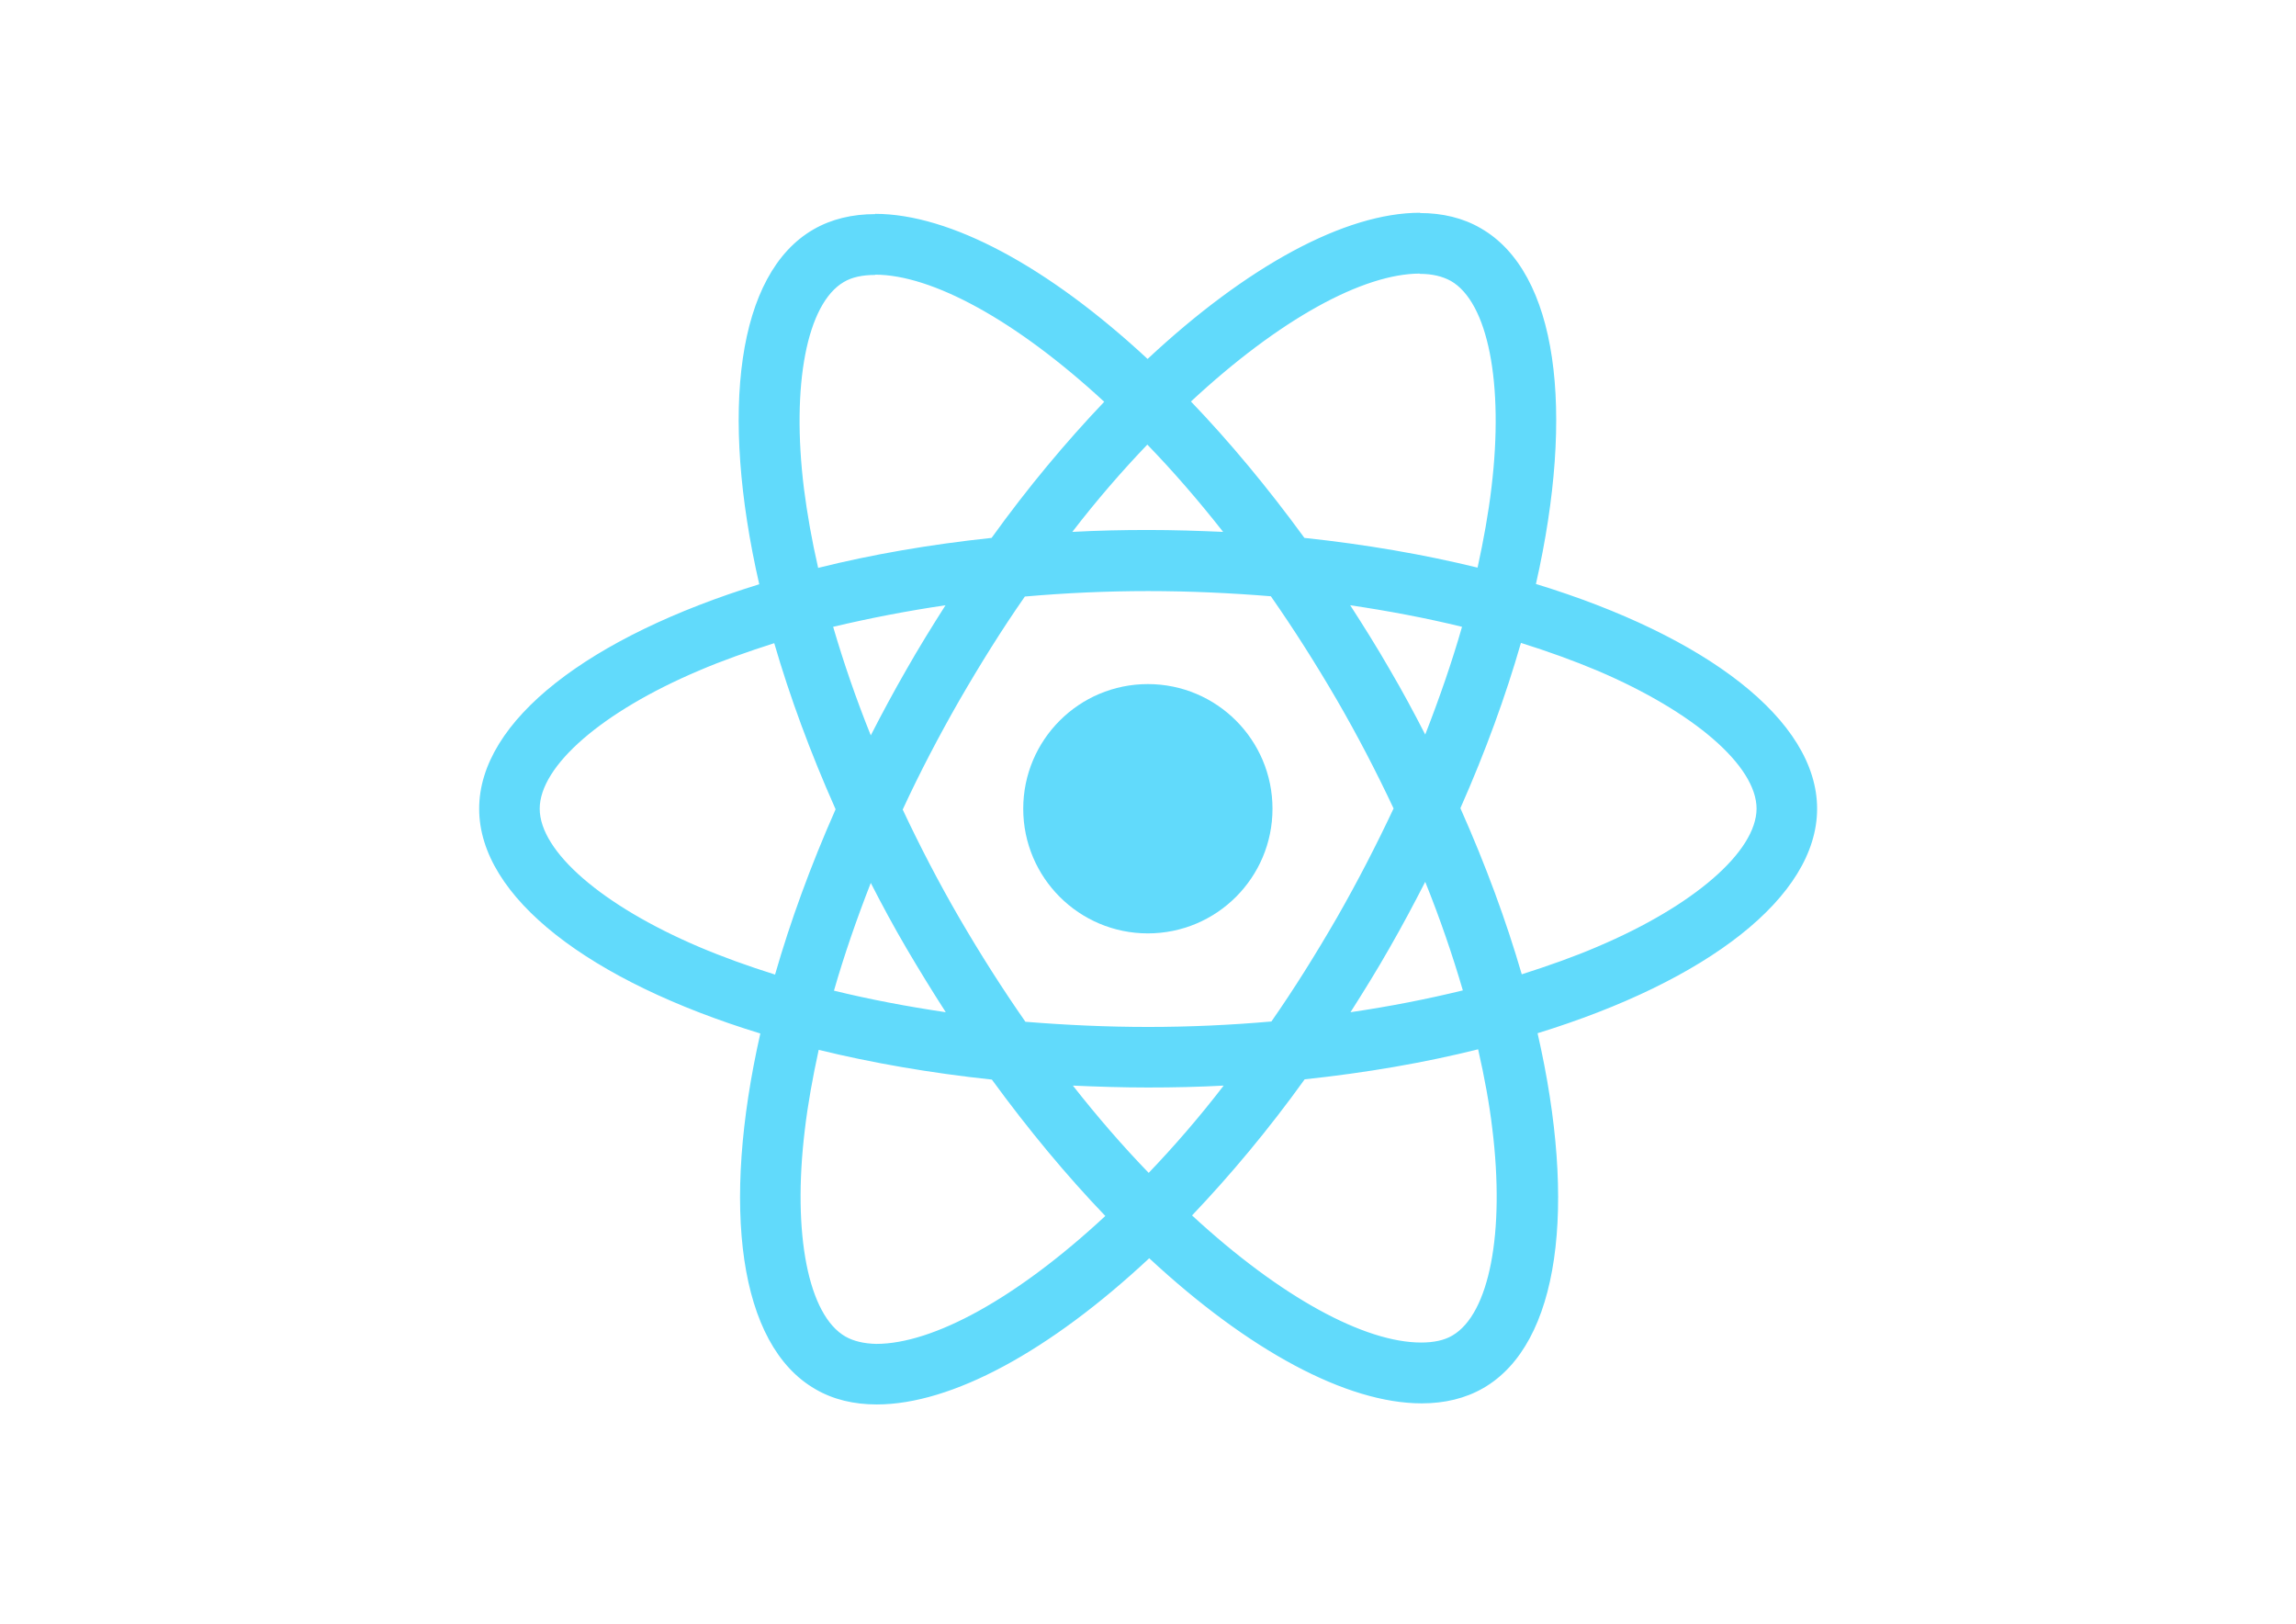
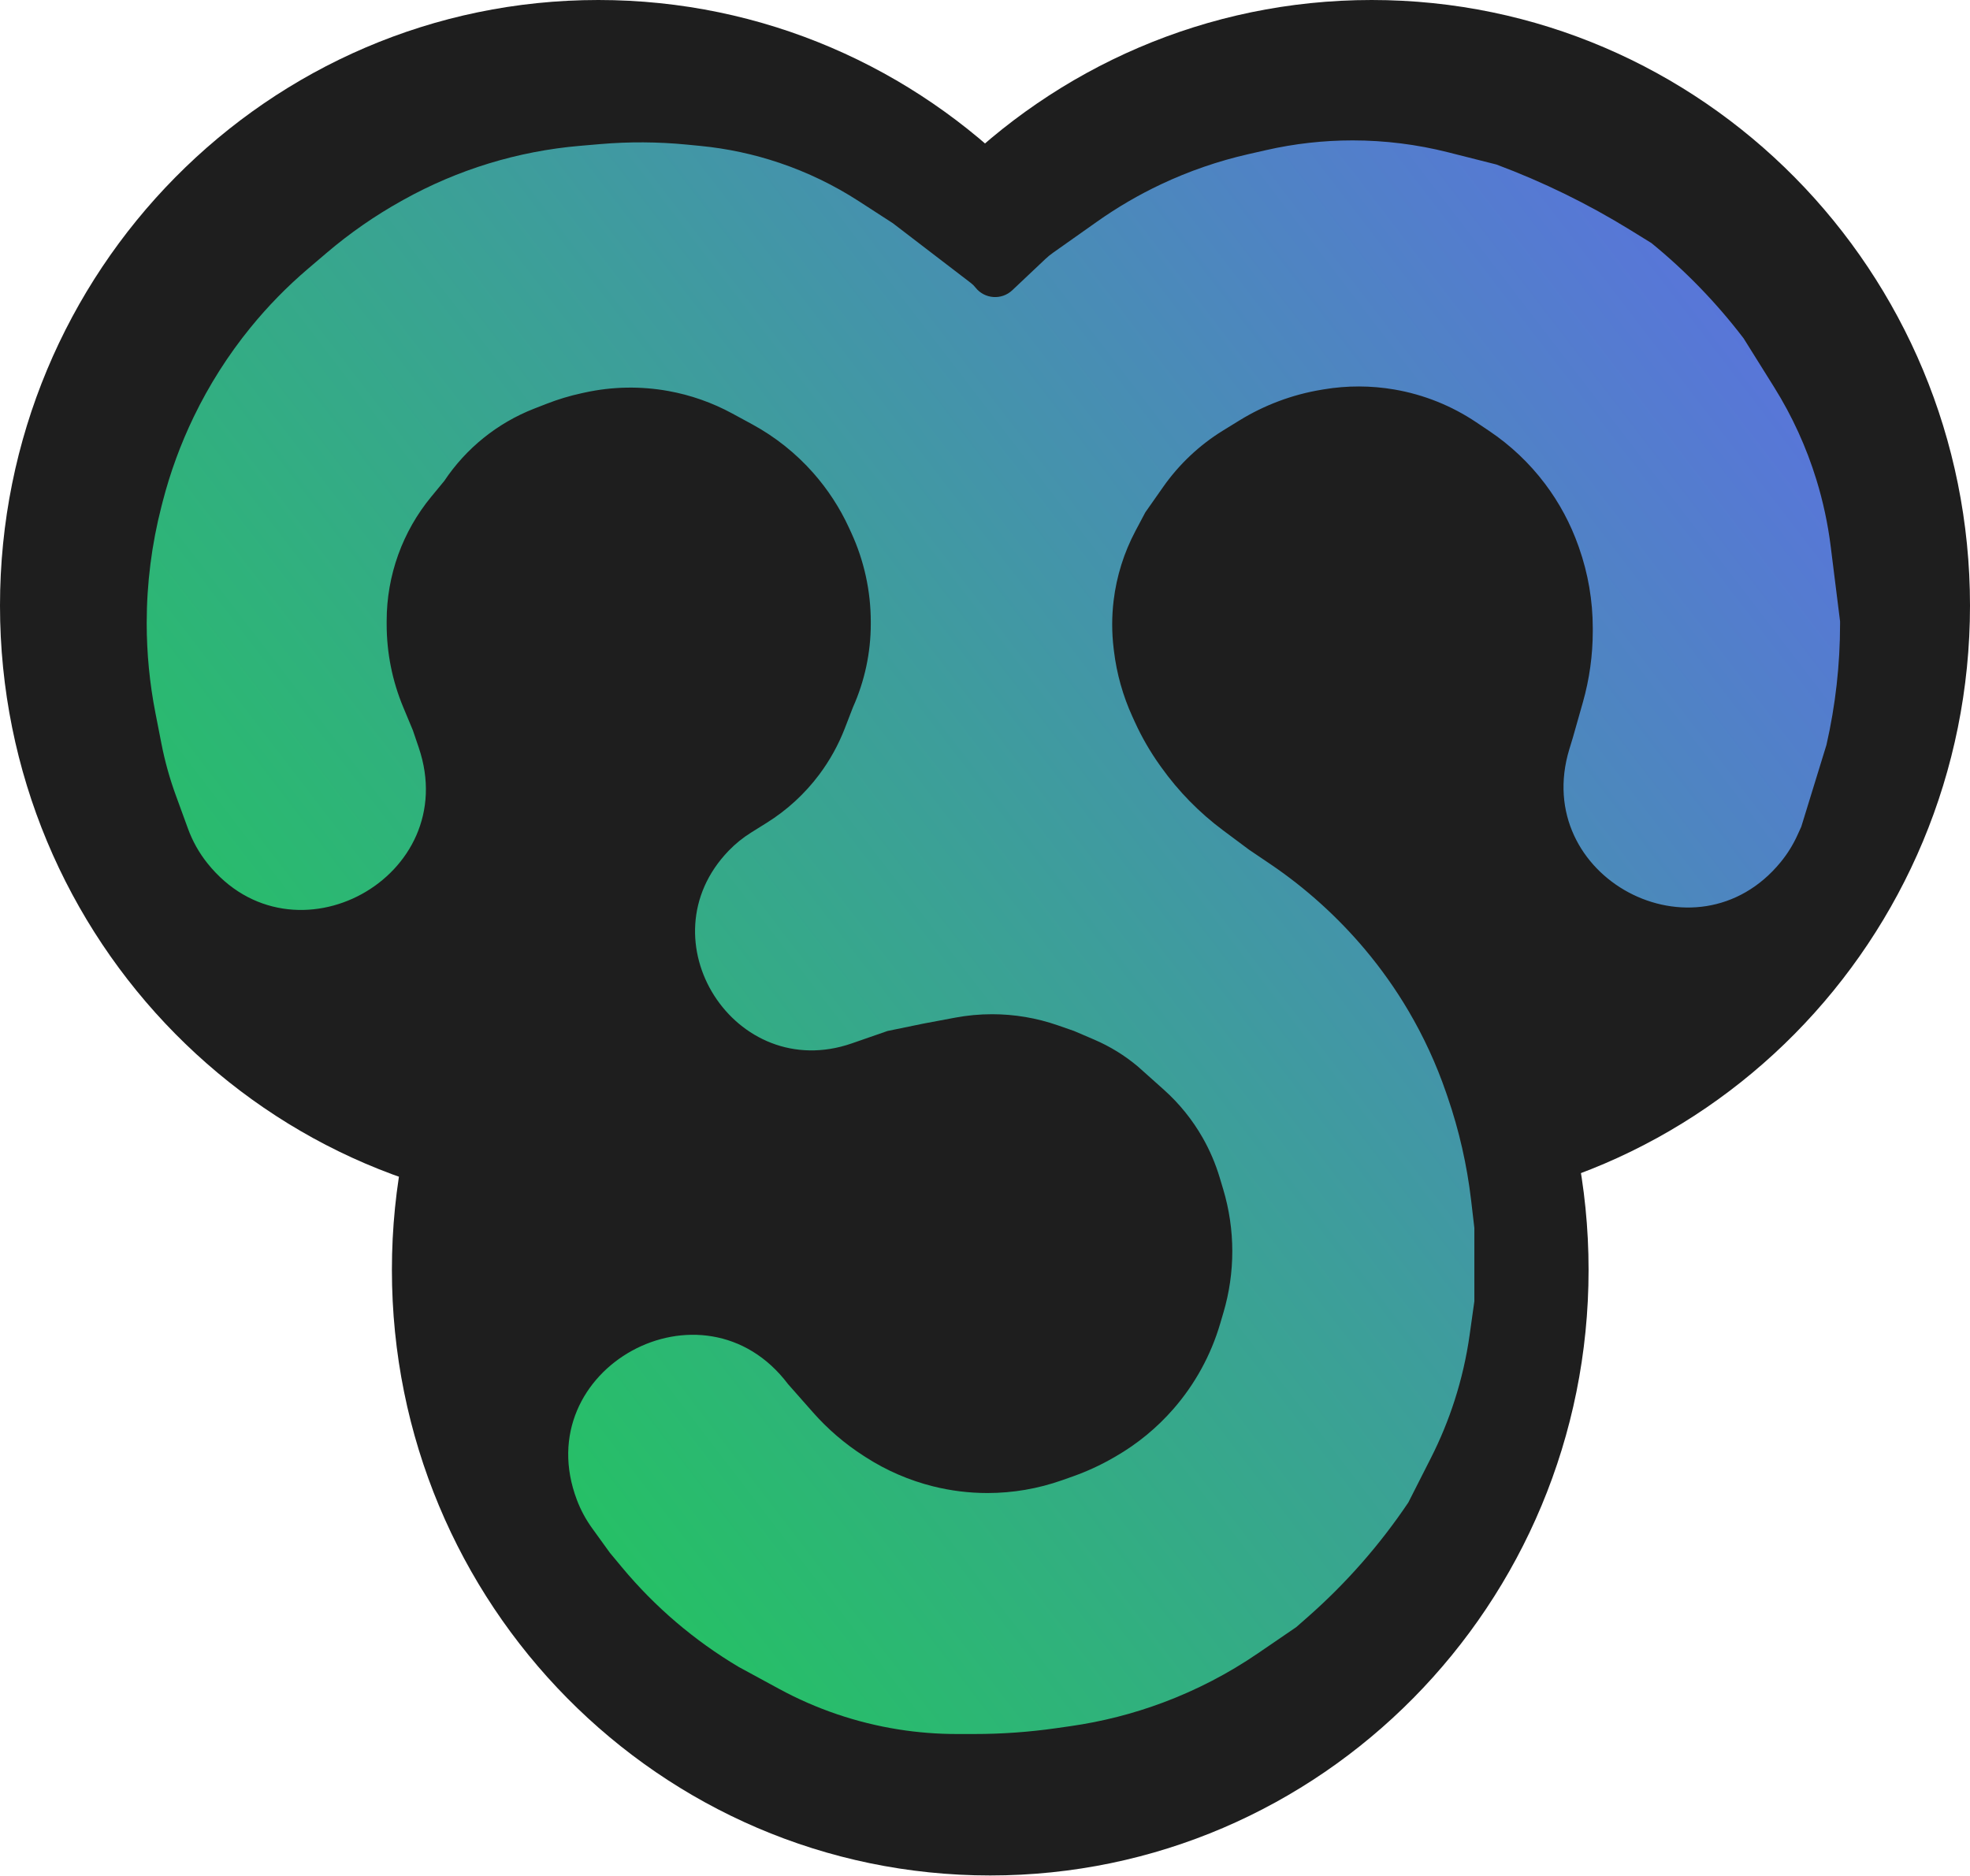
- <svg xmlns="http://www.w3.org/2000/svg" viewBox="0 0 841.9 595.3">
-   <g fill="#61DAFB">
-     <path d="M666.3 296.5c0-32.5-40.7-63.3-103.1-82.4 14.4-63.6 8-114.2-20.2-130.4-6.5-3.8-14.1-5.6-22.4-5.6v22.3c4.6 0 8.3.9 11.4 2.6 13.6 7.8 19.5 37.5 14.9 75.7-1.1 9.4-2.9 19.3-5.1 29.4-19.6-4.8-41-8.5-63.5-10.9-13.5-18.5-27.5-35.3-41.6-50 32.6-30.3 63.2-46.9 84-46.9V78c-27.5 0-63.5 19.6-99.9 53.6-36.4-33.8-72.4-53.2-99.9-53.2v22.3c20.7 0 51.4 16.5 84 46.6-14 14.7-28 31.4-41.3 49.9-22.6 2.4-44 6.1-63.6 11-2.3-10-4-19.7-5.2-29-4.7-38.2 1.1-67.9 14.6-75.8 3-1.8 6.9-2.6 11.5-2.6V78.5c-8.4 0-16 1.8-22.6 5.6-28.1 16.2-34.4 66.7-19.9 130.1-62.2 19.2-102.7 49.9-102.7 82.3 0 32.5 40.7 63.3 103.1 82.4-14.4 63.6-8 114.2 20.2 130.4 6.5 3.8 14.1 5.6 22.5 5.6 27.5 0 63.5-19.6 99.9-53.6 36.4 33.8 72.4 53.2 99.9 53.2 8.4 0 16-1.8 22.6-5.6 28.1-16.2 34.4-66.7 19.9-130.1 62-19.1 102.5-49.9 102.5-82.3zm-130.2-66.7c-3.7 12.9-8.3 26.2-13.5 39.5-4.1-8-8.4-16-13.1-24-4.6-8-9.5-15.8-14.4-23.4 14.2 2.1 27.9 4.7 41 7.9zm-45.8 106.5c-7.8 13.5-15.8 26.3-24.1 38.2-14.9 1.3-30 2-45.2 2-15.1 0-30.2-.7-45-1.9-8.3-11.9-16.4-24.6-24.2-38-7.6-13.1-14.5-26.4-20.8-39.8 6.2-13.4 13.2-26.8 20.7-39.9 7.8-13.5 15.8-26.3 24.1-38.2 14.9-1.3 30-2 45.2-2 15.1 0 30.2.7 45 1.9 8.3 11.9 16.4 24.6 24.2 38 7.6 13.1 14.5 26.4 20.8 39.8-6.3 13.4-13.2 26.8-20.7 39.9zm32.3-13c5.4 13.4 10 26.8 13.8 39.8-13.1 3.2-26.9 5.9-41.2 8 4.9-7.7 9.8-15.6 14.4-23.7 4.6-8 8.9-16.1 13-24.1zM421.2 430c-9.3-9.6-18.6-20.3-27.8-32 9 .4 18.2.7 27.5.7 9.4 0 18.7-.2 27.8-.7-9 11.7-18.3 22.4-27.5 32zm-74.4-58.9c-14.2-2.1-27.9-4.7-41-7.9 3.7-12.9 8.3-26.2 13.5-39.5 4.1 8 8.4 16 13.1 24 4.7 8 9.5 15.8 14.4 23.4zM420.7 163c9.3 9.6 18.6 20.3 27.8 32-9-.4-18.2-.7-27.5-.7-9.4 0-18.7.2-27.8.7 9-11.7 18.3-22.4 27.5-32zm-74 58.9c-4.9 7.7-9.8 15.6-14.4 23.7-4.6 8-8.9 16-13 24-5.4-13.4-10-26.8-13.8-39.8 13.1-3.1 26.9-5.8 41.2-7.9zm-90.5 125.2c-35.4-15.1-58.3-34.9-58.3-50.6 0-15.7 22.9-35.6 58.3-50.6 8.6-3.7 18-7 27.7-10.1 5.7 19.6 13.2 40 22.5 60.9-9.2 20.8-16.6 41.1-22.2 60.6-9.9-3.1-19.3-6.5-28-10.2zM310 490c-13.6-7.8-19.5-37.5-14.9-75.7 1.1-9.4 2.9-19.3 5.1-29.4 19.6 4.8 41 8.5 63.5 10.9 13.5 18.5 27.5 35.3 41.6 50-32.6 30.3-63.2 46.9-84 46.9-4.5-.1-8.3-1-11.3-2.7zm237.2-76.2c4.7 38.2-1.1 67.9-14.6 75.8-3 1.8-6.9 2.6-11.5 2.6-20.7 0-51.4-16.5-84-46.6 14-14.7 28-31.4 41.3-49.9 22.6-2.4 44-6.1 63.6-11 2.3 10.1 4.1 19.8 5.2 29.1zm38.5-66.7c-8.6 3.7-18 7-27.7 10.1-5.7-19.6-13.2-40-22.5-60.9 9.2-20.8 16.6-41.1 22.2-60.6 9.9 3.1 19.3 6.5 28.1 10.2 35.4 15.1 58.3 34.9 58.3 50.6-.1 15.7-23 35.6-58.4 50.6zM320.8 78.4z" />
-     <circle cx="420.9" cy="296.5" r="45.7" />
-     <path d="M520.5 78.1z" />
-   </g>
+ <svg xmlns="http://www.w3.org/2000/svg" width="940" height="895" viewBox="0 0 940 895" fill="none">
+   <ellipse cx="285.5" cy="289" rx="285.5" ry="289" fill="#1E1E1E" />
+   <ellipse cx="654.5" cy="289" rx="285.5" ry="289" fill="#1E1E1E" />
+   <ellipse cx="472.5" cy="606" rx="285.5" ry="289" fill="#1E1E1E" />
+   <path d="M83.867 379.47L89.722 395.515C91.893 401.465 95.018 407.022 98.975 411.968C139.805 463.007 220.838 418.606 199.797 356.725L197 348.5L192.401 337.463C187.185 324.945 184.5 311.518 184.5 297.957V296.271C184.5 285.505 186.368 274.821 190.02 264.694C193.646 254.64 198.977 245.285 205.779 237.041L212 229.5C222.414 213.879 237.381 201.839 254.871 195.014L260.823 192.691C266.266 190.567 271.869 188.878 277.579 187.641L279.241 187.281C292.286 184.455 305.76 184.221 318.895 186.592C329.563 188.518 339.855 192.136 349.382 197.308L352.5 199L358.918 202.488C369.888 208.45 379.732 216.284 388.005 225.636C394.964 233.503 400.728 242.35 405.113 251.893L406.203 254.266C412.329 267.598 415.5 282.096 415.5 296.767V297.685C415.5 311.407 412.604 324.974 407 337.5L403.104 347.584C400.049 355.491 395.921 362.939 390.836 369.719C384.004 378.828 375.548 386.595 365.892 392.63L358.341 397.35C354.461 399.774 350.893 402.664 347.716 405.955C306.706 448.43 350.701 517.282 406.475 497.912L423.5 492L440.5 488.5L455.78 485.635C461.581 484.547 467.47 484 473.372 484C484.048 484 494.649 485.791 504.733 489.298L512.5 492L522.084 496.108C529.653 499.351 536.701 503.696 543 509L555.337 520.025C562.73 526.631 568.998 534.396 573.895 543.016C577.288 548.986 579.996 555.32 581.969 561.897L583.649 567.496C586.534 577.114 588 587.101 588 597.142C588 606.997 586.588 616.8 583.808 626.254L582.207 631.695C577.788 646.72 570.167 660.609 559.867 672.407C552.01 681.407 542.719 689.047 532.371 695.017L531.246 695.666C525.095 699.214 518.631 702.192 511.937 704.561L506.796 706.38C495.349 710.43 483.296 712.5 471.154 712.5C462.417 712.5 453.691 711.423 445.216 709.304C433.836 706.459 422.969 701.76 413.108 695.408L411.969 694.675C403.032 688.919 394.933 681.958 387.901 673.987L376 660.5C335.579 606.992 251.526 653.098 275.277 715.811C277.085 720.583 279.513 725.095 282.501 729.232L291 741L296.715 747.877C312.455 766.819 331.323 782.926 352.5 795.5L371.696 805.932C389.435 815.574 408.689 822.121 428.628 825.293C437.862 826.762 447.197 827.5 456.546 827.5H464.883C477.945 827.5 490.989 826.573 503.919 824.726L510.855 823.735C525.908 821.585 540.684 817.816 554.928 812.494C570.917 806.52 586.123 798.631 600.215 788.999L618.5 776.5L623.895 771.759C642.222 755.654 658.39 737.248 672 717L682.788 695.732C687.256 686.924 691.021 677.778 694.048 668.377C697.343 658.145 699.753 647.648 701.25 637.003L703.5 621V586L701.956 572.793C699.991 555.98 696.222 539.427 690.715 523.42L690.004 521.355C685.346 507.819 679.344 494.784 672.086 482.446C666.039 472.167 659.045 462.291 651.374 453.16C638.302 437.598 622.959 423.726 606.122 412.343L596 405.5L583.551 396.216C572.252 387.79 562.329 377.661 554.137 366.192L553.48 365.272C548.837 358.772 544.831 351.841 541.517 344.575L540.318 341.948C535.8 332.042 532.836 321.498 531.531 310.689L531.378 309.414C530.462 301.832 530.462 294.168 531.378 286.586C532.78 274.962 536.315 263.695 541.803 253.352L546.5 244.5L555.022 232.356C562.595 221.565 572.284 212.428 583.5 205.5L591.424 200.624C603.362 193.278 616.61 188.315 630.435 186.011L631.725 185.796C642.83 183.945 654.166 183.969 665.263 185.867C679.263 188.262 692.597 193.591 704.392 201.504L710.569 205.648C720.785 212.501 729.782 221.014 737.19 230.834C744.023 239.89 749.418 249.946 753.186 260.647L753.447 261.389C757.784 273.707 760 286.672 760 299.731V301.229C760 312.688 758.414 324.092 755.288 335.116L750.5 352L748.827 357.497C730.236 418.581 809.251 460.791 849.689 411.379C852.883 407.476 855.557 403.175 857.643 398.584L859.5 394.5L871.5 355.5C875.82 336.56 878 317.195 878 297.768V296.5L873.526 260.707C872.178 249.923 869.893 239.277 866.697 228.889C861.919 213.363 855.14 198.524 846.53 184.748L832 161.5L831.712 161.123C818.948 144.431 804.278 129.288 788 116L777.926 109.782C757.691 97.291 736.28 86.813 714 78.5L690.91 72.664C676.027 68.903 660.736 67 645.386 67C631.506 67 617.669 68.555 604.136 71.637L595.569 73.588C581.232 76.853 567.293 81.667 553.997 87.946C543.353 92.972 533.166 98.916 523.552 105.71L502.342 120.699C501.115 121.565 499.952 122.517 498.861 123.548L483.014 138.514C477.909 143.336 469.763 142.725 465.435 137.194C464.814 136.401 464.096 135.69 463.296 135.078L426 106.5L409.761 95.992C397.966 88.361 385.267 82.227 371.957 77.732C359.693 73.591 346.994 70.87 334.11 69.624L327.563 68.99C313.883 67.666 300.11 67.591 286.417 68.764L276.641 69.602C261.922 70.864 247.377 73.679 233.249 78C219.123 82.321 205.493 88.124 192.587 95.312L191.572 95.878C178.888 102.942 166.933 111.242 155.882 120.656L147.011 128.213C137.024 136.72 127.833 146.118 119.549 156.291C108.886 169.385 99.75 183.774 92.414 198.984C86.178 211.912 81.198 225.501 77.62 239.401L77.058 241.582C72.371 259.788 70 278.512 70 297.312C70 311.737 71.396 326.128 74.169 340.283L77.051 354.996C78.681 363.319 80.96 371.502 83.867 379.47Z" fill="url(#paint0_linear_7_4)" />
+   <defs>
+     <linearGradient id="paint0_linear_7_4" x1="822" y1="128" x2="179.5" y2="621" gradientUnits="userSpaceOnUse">
+       <stop stop-color="#5975DA" />
+       <stop offset="1" stop-color="#25C164" />
+     </linearGradient>
+   </defs>
</svg>
